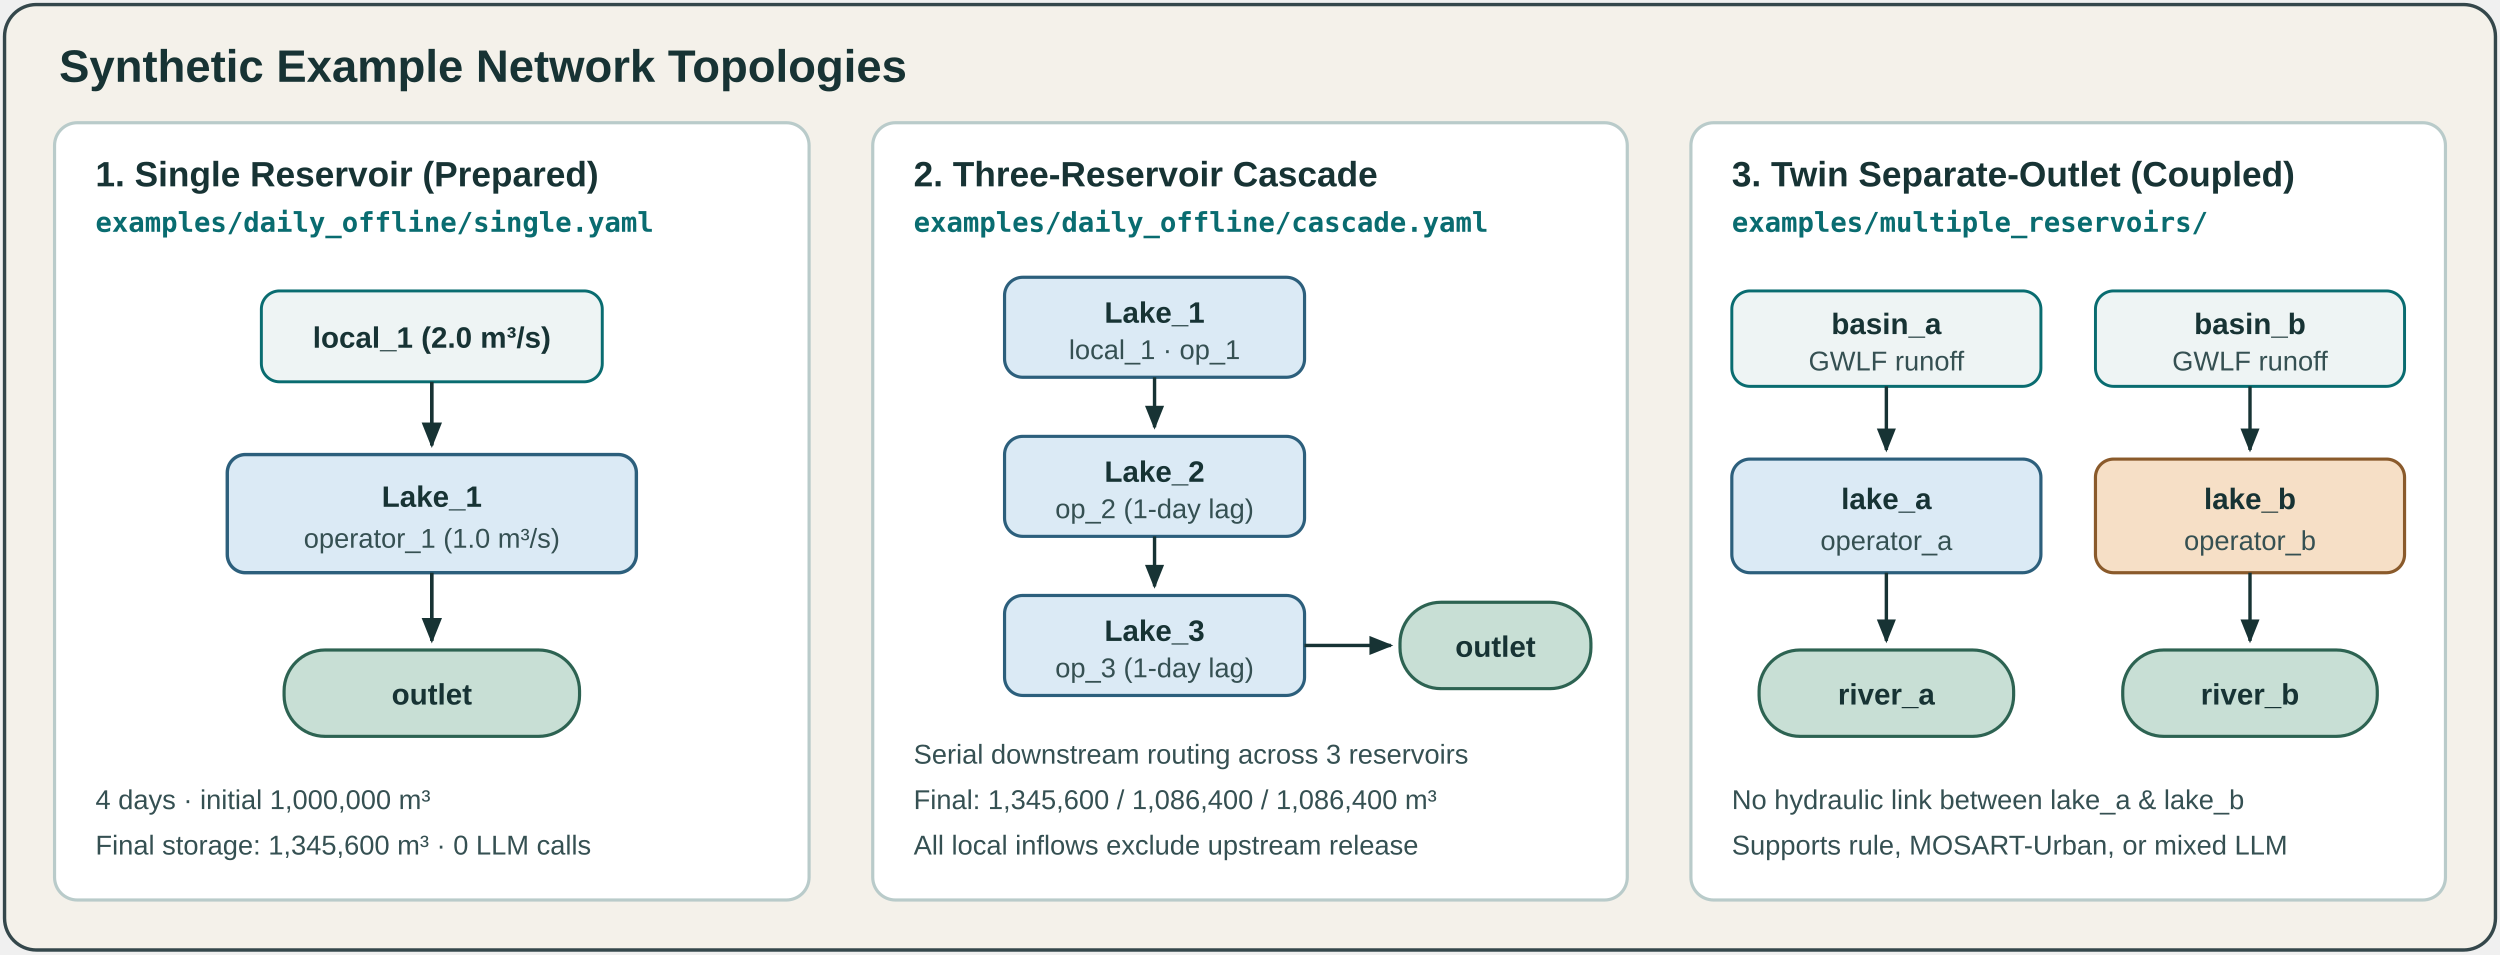
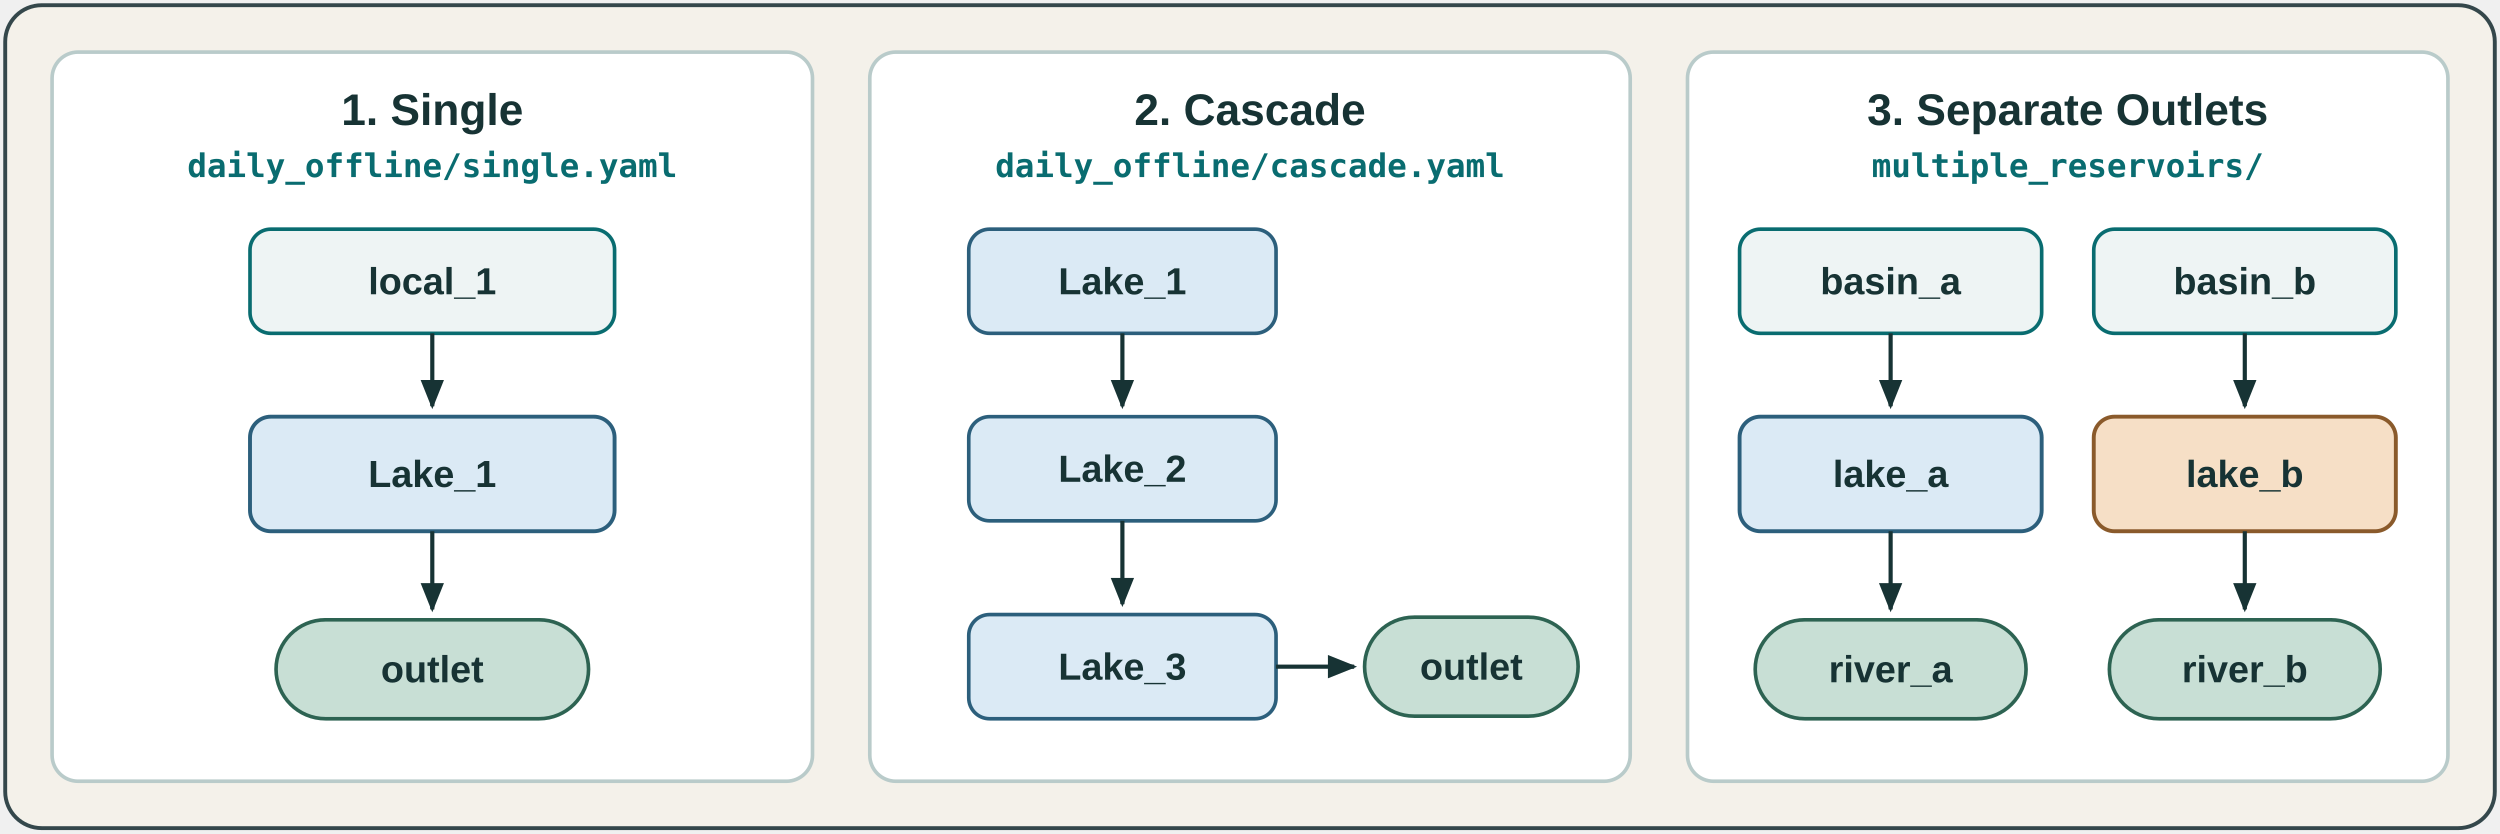
- <svg xmlns="http://www.w3.org/2000/svg" viewBox="0 0 1100 420" width="1100" height="420" role="img" aria-label="Comparison of single, cascading, and twin separate-outlet synthetic example topologies">
+ <svg xmlns="http://www.w3.org/2000/svg" viewBox="0 0 960 320" width="960" height="320" role="img" aria-label="Single, cascade, and twin separate-outlet network topologies">
  <defs>
    <marker id="arrow" viewBox="0 0 10 10" refX="9" refY="5" markerWidth="7" markerHeight="7" orient="auto-start-reverse">
      <path d="M 0 1 L 10 5 L 0 9 z" fill="#173334" />
    </marker>
    <style>
-       .title { font: 700 20px system-ui, -apple-system, "Segoe UI", Arial, sans-serif; fill: #173334; }
-       .card-title { font: 700 15.5px system-ui, -apple-system, "Segoe UI", Arial, sans-serif; fill: #173334; }
-       .mono { font: 600 12px ui-monospace, SFMono-Regular, Menlo, Consolas, monospace; fill: #096c70; }
-       .node { font: 700 13px system-ui, -apple-system, "Segoe UI", Arial, sans-serif; fill: #173334; }
-       .sub { font: 400 12px system-ui, -apple-system, "Segoe UI", Arial, sans-serif; fill: #355052; }
+       .title { font: 700 17px system-ui, -apple-system, "Segoe UI", Arial, sans-serif; fill: #173334; }
+       .node { font: 700 14.5px system-ui, -apple-system, "Segoe UI", Arial, sans-serif; fill: #173334; }
+       .mono { font: 600 12.5px ui-monospace, SFMono-Regular, Menlo, Consolas, monospace; fill: #096c70; }
    </style>
  </defs>
-   <rect x="2" y="2" width="1096" height="416" rx="14" fill="#f4f1ea" stroke="#34474b" stroke-width="1.5" />
-   <text x="26" y="36" class="title">Synthetic Example Network Topologies</text>
-   <rect x="24" y="54" width="332" height="342" rx="10" fill="#ffffff" stroke="#b9cbca" stroke-width="1.4" />
-   <text x="42" y="82" class="card-title">1. Single Reservoir (Prepared)</text>
-   <text x="42" y="102" class="mono">examples/daily_offline/single.yaml</text>
-   <rect x="115" y="128" width="150" height="40" rx="8" fill="#eef4f4" stroke="#096c70" stroke-width="1.3" />
-   <text x="190" y="153" text-anchor="middle" class="node">local_1 (2.0 m³/s)</text>
-   <line x1="190" y1="168" x2="190" y2="196" stroke="#173334" stroke-width="1.6" marker-end="url(#arrow)" />
-   <rect x="100" y="200" width="180" height="52" rx="8" fill="#dbeaf5" stroke="#2c5f7c" stroke-width="1.5" />
-   <text x="190" y="223" text-anchor="middle" class="node">Lake_1</text>
-   <text x="190" y="241" text-anchor="middle" class="sub">operator_1 (1.0 m³/s)</text>
-   <line x1="190" y1="252" x2="190" y2="282" stroke="#173334" stroke-width="1.6" marker-end="url(#arrow)" />
-   <rect x="125" y="286" width="130" height="38" rx="18" fill="#c8dfd5" stroke="#2d6352" stroke-width="1.4" />
-   <text x="190" y="310" text-anchor="middle" class="node">outlet</text>
-   <text x="42" y="356" class="sub">4 days · initial 1,000,000 m³</text>
-   <text x="42" y="376" class="sub">Final storage: 1,345,600 m³ · 0 LLM calls</text>
-   <rect x="384" y="54" width="332" height="342" rx="10" fill="#ffffff" stroke="#b9cbca" stroke-width="1.4" />
-   <text x="402" y="82" class="card-title">2. Three-Reservoir Cascade</text>
-   <text x="402" y="102" class="mono">examples/daily_offline/cascade.yaml</text>
-   <rect x="442" y="122" width="132" height="44" rx="8" fill="#dbeaf5" stroke="#2c5f7c" stroke-width="1.4" />
-   <text x="508" y="142" text-anchor="middle" class="node">Lake_1</text>
-   <text x="508" y="158" text-anchor="middle" class="sub">local_1 · op_1</text>
-   <line x1="508" y1="166" x2="508" y2="188" stroke="#173334" stroke-width="1.5" marker-end="url(#arrow)" />
-   <rect x="442" y="192" width="132" height="44" rx="8" fill="#dbeaf5" stroke="#2c5f7c" stroke-width="1.4" />
-   <text x="508" y="212" text-anchor="middle" class="node">Lake_2</text>
-   <text x="508" y="228" text-anchor="middle" class="sub">op_2 (1-day lag)</text>
-   <line x1="508" y1="236" x2="508" y2="258" stroke="#173334" stroke-width="1.5" marker-end="url(#arrow)" />
-   <rect x="442" y="262" width="132" height="44" rx="8" fill="#dbeaf5" stroke="#2c5f7c" stroke-width="1.4" />
-   <text x="508" y="282" text-anchor="middle" class="node">Lake_3</text>
-   <text x="508" y="298" text-anchor="middle" class="sub">op_3 (1-day lag)</text>
-   <line x1="574" y1="284" x2="612" y2="284" stroke="#173334" stroke-width="1.5" marker-end="url(#arrow)" />
-   <rect x="616" y="265" width="84" height="38" rx="18" fill="#c8dfd5" stroke="#2d6352" stroke-width="1.4" />
-   <text x="658" y="289" text-anchor="middle" class="node">outlet</text>
-   <text x="402" y="336" class="sub">Serial downstream routing across 3 reservoirs</text>
-   <text x="402" y="356" class="sub">Final: 1,345,600 / 1,086,400 / 1,086,400 m³</text>
-   <text x="402" y="376" class="sub">All local inflows exclude upstream release</text>
-   <rect x="744" y="54" width="332" height="342" rx="10" fill="#ffffff" stroke="#b9cbca" stroke-width="1.4" />
-   <text x="762" y="82" class="card-title">3. Twin Separate-Outlet (Coupled)</text>
-   <text x="762" y="102" class="mono">examples/multiple_reservoirs/</text>
-   <rect x="762" y="128" width="136" height="42" rx="8" fill="#eef4f4" stroke="#096c70" stroke-width="1.3" />
-   <text x="830" y="147" text-anchor="middle" class="node">basin_a</text>
-   <text x="830" y="163" text-anchor="middle" class="sub">GWLF runoff</text>
-   <line x1="830" y1="170" x2="830" y2="198" stroke="#173334" stroke-width="1.5" marker-end="url(#arrow)" />
-   <rect x="762" y="202" width="136" height="50" rx="8" fill="#dbeaf5" stroke="#2c5f7c" stroke-width="1.4" />
-   <text x="830" y="224" text-anchor="middle" class="node">lake_a</text>
-   <text x="830" y="242" text-anchor="middle" class="sub">operator_a</text>
-   <line x1="830" y1="252" x2="830" y2="282" stroke="#173334" stroke-width="1.5" marker-end="url(#arrow)" />
-   <rect x="774" y="286" width="112" height="38" rx="18" fill="#c8dfd5" stroke="#2d6352" stroke-width="1.4" />
-   <text x="830" y="310" text-anchor="middle" class="node">river_a</text>
-   <rect x="922" y="128" width="136" height="42" rx="8" fill="#eef4f4" stroke="#096c70" stroke-width="1.3" />
-   <text x="990" y="147" text-anchor="middle" class="node">basin_b</text>
-   <text x="990" y="163" text-anchor="middle" class="sub">GWLF runoff</text>
-   <line x1="990" y1="170" x2="990" y2="198" stroke="#173334" stroke-width="1.5" marker-end="url(#arrow)" />
-   <rect x="922" y="202" width="136" height="50" rx="8" fill="#f6dfc6" stroke="#8a5a2b" stroke-width="1.4" />
-   <text x="990" y="224" text-anchor="middle" class="node">lake_b</text>
-   <text x="990" y="242" text-anchor="middle" class="sub">operator_b</text>
-   <line x1="990" y1="252" x2="990" y2="282" stroke="#173334" stroke-width="1.5" marker-end="url(#arrow)" />
-   <rect x="934" y="286" width="112" height="38" rx="18" fill="#c8dfd5" stroke="#2d6352" stroke-width="1.4" />
-   <text x="990" y="310" text-anchor="middle" class="node">river_b</text>
-   <text x="762" y="356" class="sub">No hydraulic link between lake_a &amp; lake_b</text>
-   <text x="762" y="376" class="sub">Supports rule, MOSART-Urban, or mixed LLM</text>
+   <rect x="2" y="2" width="956" height="316" rx="14" fill="#f4f1ea" stroke="#34474b" stroke-width="1.5" />
+   <rect x="20" y="20" width="292" height="280" rx="10" fill="#ffffff" stroke="#b9cbca" stroke-width="1.4" />
+   <text x="166" y="48" text-anchor="middle" class="title">1. Single</text>
+   <text x="166" y="68" text-anchor="middle" class="mono">daily_offline/single.yaml</text>
+   <rect x="96" y="88" width="140" height="40" rx="8" fill="#eef4f4" stroke="#096c70" stroke-width="1.4" />
+   <text x="166" y="113" text-anchor="middle" class="node">local_1</text>
+   <line x1="166" y1="128" x2="166" y2="156" stroke="#173334" stroke-width="1.6" marker-end="url(#arrow)" />
+   <rect x="96" y="160" width="140" height="44" rx="8" fill="#dbeaf5" stroke="#2c5f7c" stroke-width="1.5" />
+   <text x="166" y="187" text-anchor="middle" class="node">Lake_1</text>
+   <line x1="166" y1="204" x2="166" y2="234" stroke="#173334" stroke-width="1.6" marker-end="url(#arrow)" />
+   <rect x="106" y="238" width="120" height="38" rx="19" fill="#c8dfd5" stroke="#2d6352" stroke-width="1.4" />
+   <text x="166" y="262" text-anchor="middle" class="node">outlet</text>
+   <rect x="334" y="20" width="292" height="280" rx="10" fill="#ffffff" stroke="#b9cbca" stroke-width="1.4" />
+   <text x="480" y="48" text-anchor="middle" class="title">2. Cascade</text>
+   <text x="480" y="68" text-anchor="middle" class="mono">daily_offline/cascade.yaml</text>
+   <rect x="372" y="88" width="118" height="40" rx="8" fill="#dbeaf5" stroke="#2c5f7c" stroke-width="1.4" />
+   <text x="431" y="113" text-anchor="middle" class="node">Lake_1</text>
+   <line x1="431" y1="128" x2="431" y2="156" stroke="#173334" stroke-width="1.6" marker-end="url(#arrow)" />
+   <rect x="372" y="160" width="118" height="40" rx="8" fill="#dbeaf5" stroke="#2c5f7c" stroke-width="1.4" />
+   <text x="431" y="185" text-anchor="middle" class="node">Lake_2</text>
+   <line x1="431" y1="200" x2="431" y2="232" stroke="#173334" stroke-width="1.6" marker-end="url(#arrow)" />
+   <rect x="372" y="236" width="118" height="40" rx="8" fill="#dbeaf5" stroke="#2c5f7c" stroke-width="1.4" />
+   <text x="431" y="261" text-anchor="middle" class="node">Lake_3</text>
+   <line x1="490" y1="256" x2="520" y2="256" stroke="#173334" stroke-width="1.6" marker-end="url(#arrow)" />
+   <rect x="524" y="237" width="82" height="38" rx="19" fill="#c8dfd5" stroke="#2d6352" stroke-width="1.4" />
+   <text x="565" y="261" text-anchor="middle" class="node">outlet</text>
+   <rect x="648" y="20" width="292" height="280" rx="10" fill="#ffffff" stroke="#b9cbca" stroke-width="1.4" />
+   <text x="794" y="48" text-anchor="middle" class="title">3. Separate Outlets</text>
+   <text x="794" y="68" text-anchor="middle" class="mono">multiple_reservoirs/</text>
+   <rect x="668" y="88" width="116" height="40" rx="8" fill="#eef4f4" stroke="#096c70" stroke-width="1.4" />
+   <text x="726" y="113" text-anchor="middle" class="node">basin_a</text>
+   <line x1="726" y1="128" x2="726" y2="156" stroke="#173334" stroke-width="1.6" marker-end="url(#arrow)" />
+   <rect x="668" y="160" width="116" height="44" rx="8" fill="#dbeaf5" stroke="#2c5f7c" stroke-width="1.5" />
+   <text x="726" y="187" text-anchor="middle" class="node">lake_a</text>
+   <line x1="726" y1="204" x2="726" y2="234" stroke="#173334" stroke-width="1.6" marker-end="url(#arrow)" />
+   <rect x="674" y="238" width="104" height="38" rx="19" fill="#c8dfd5" stroke="#2d6352" stroke-width="1.4" />
+   <text x="726" y="262" text-anchor="middle" class="node">river_a</text>
+   <rect x="804" y="88" width="116" height="40" rx="8" fill="#eef4f4" stroke="#096c70" stroke-width="1.4" />
+   <text x="862" y="113" text-anchor="middle" class="node">basin_b</text>
+   <line x1="862" y1="128" x2="862" y2="156" stroke="#173334" stroke-width="1.6" marker-end="url(#arrow)" />
+   <rect x="804" y="160" width="116" height="44" rx="8" fill="#f6dfc6" stroke="#8a5a2b" stroke-width="1.5" />
+   <text x="862" y="187" text-anchor="middle" class="node">lake_b</text>
+   <line x1="862" y1="204" x2="862" y2="234" stroke="#173334" stroke-width="1.6" marker-end="url(#arrow)" />
+   <rect x="810" y="238" width="104" height="38" rx="19" fill="#c8dfd5" stroke="#2d6352" stroke-width="1.4" />
+   <text x="862" y="262" text-anchor="middle" class="node">river_b</text>
</svg>
